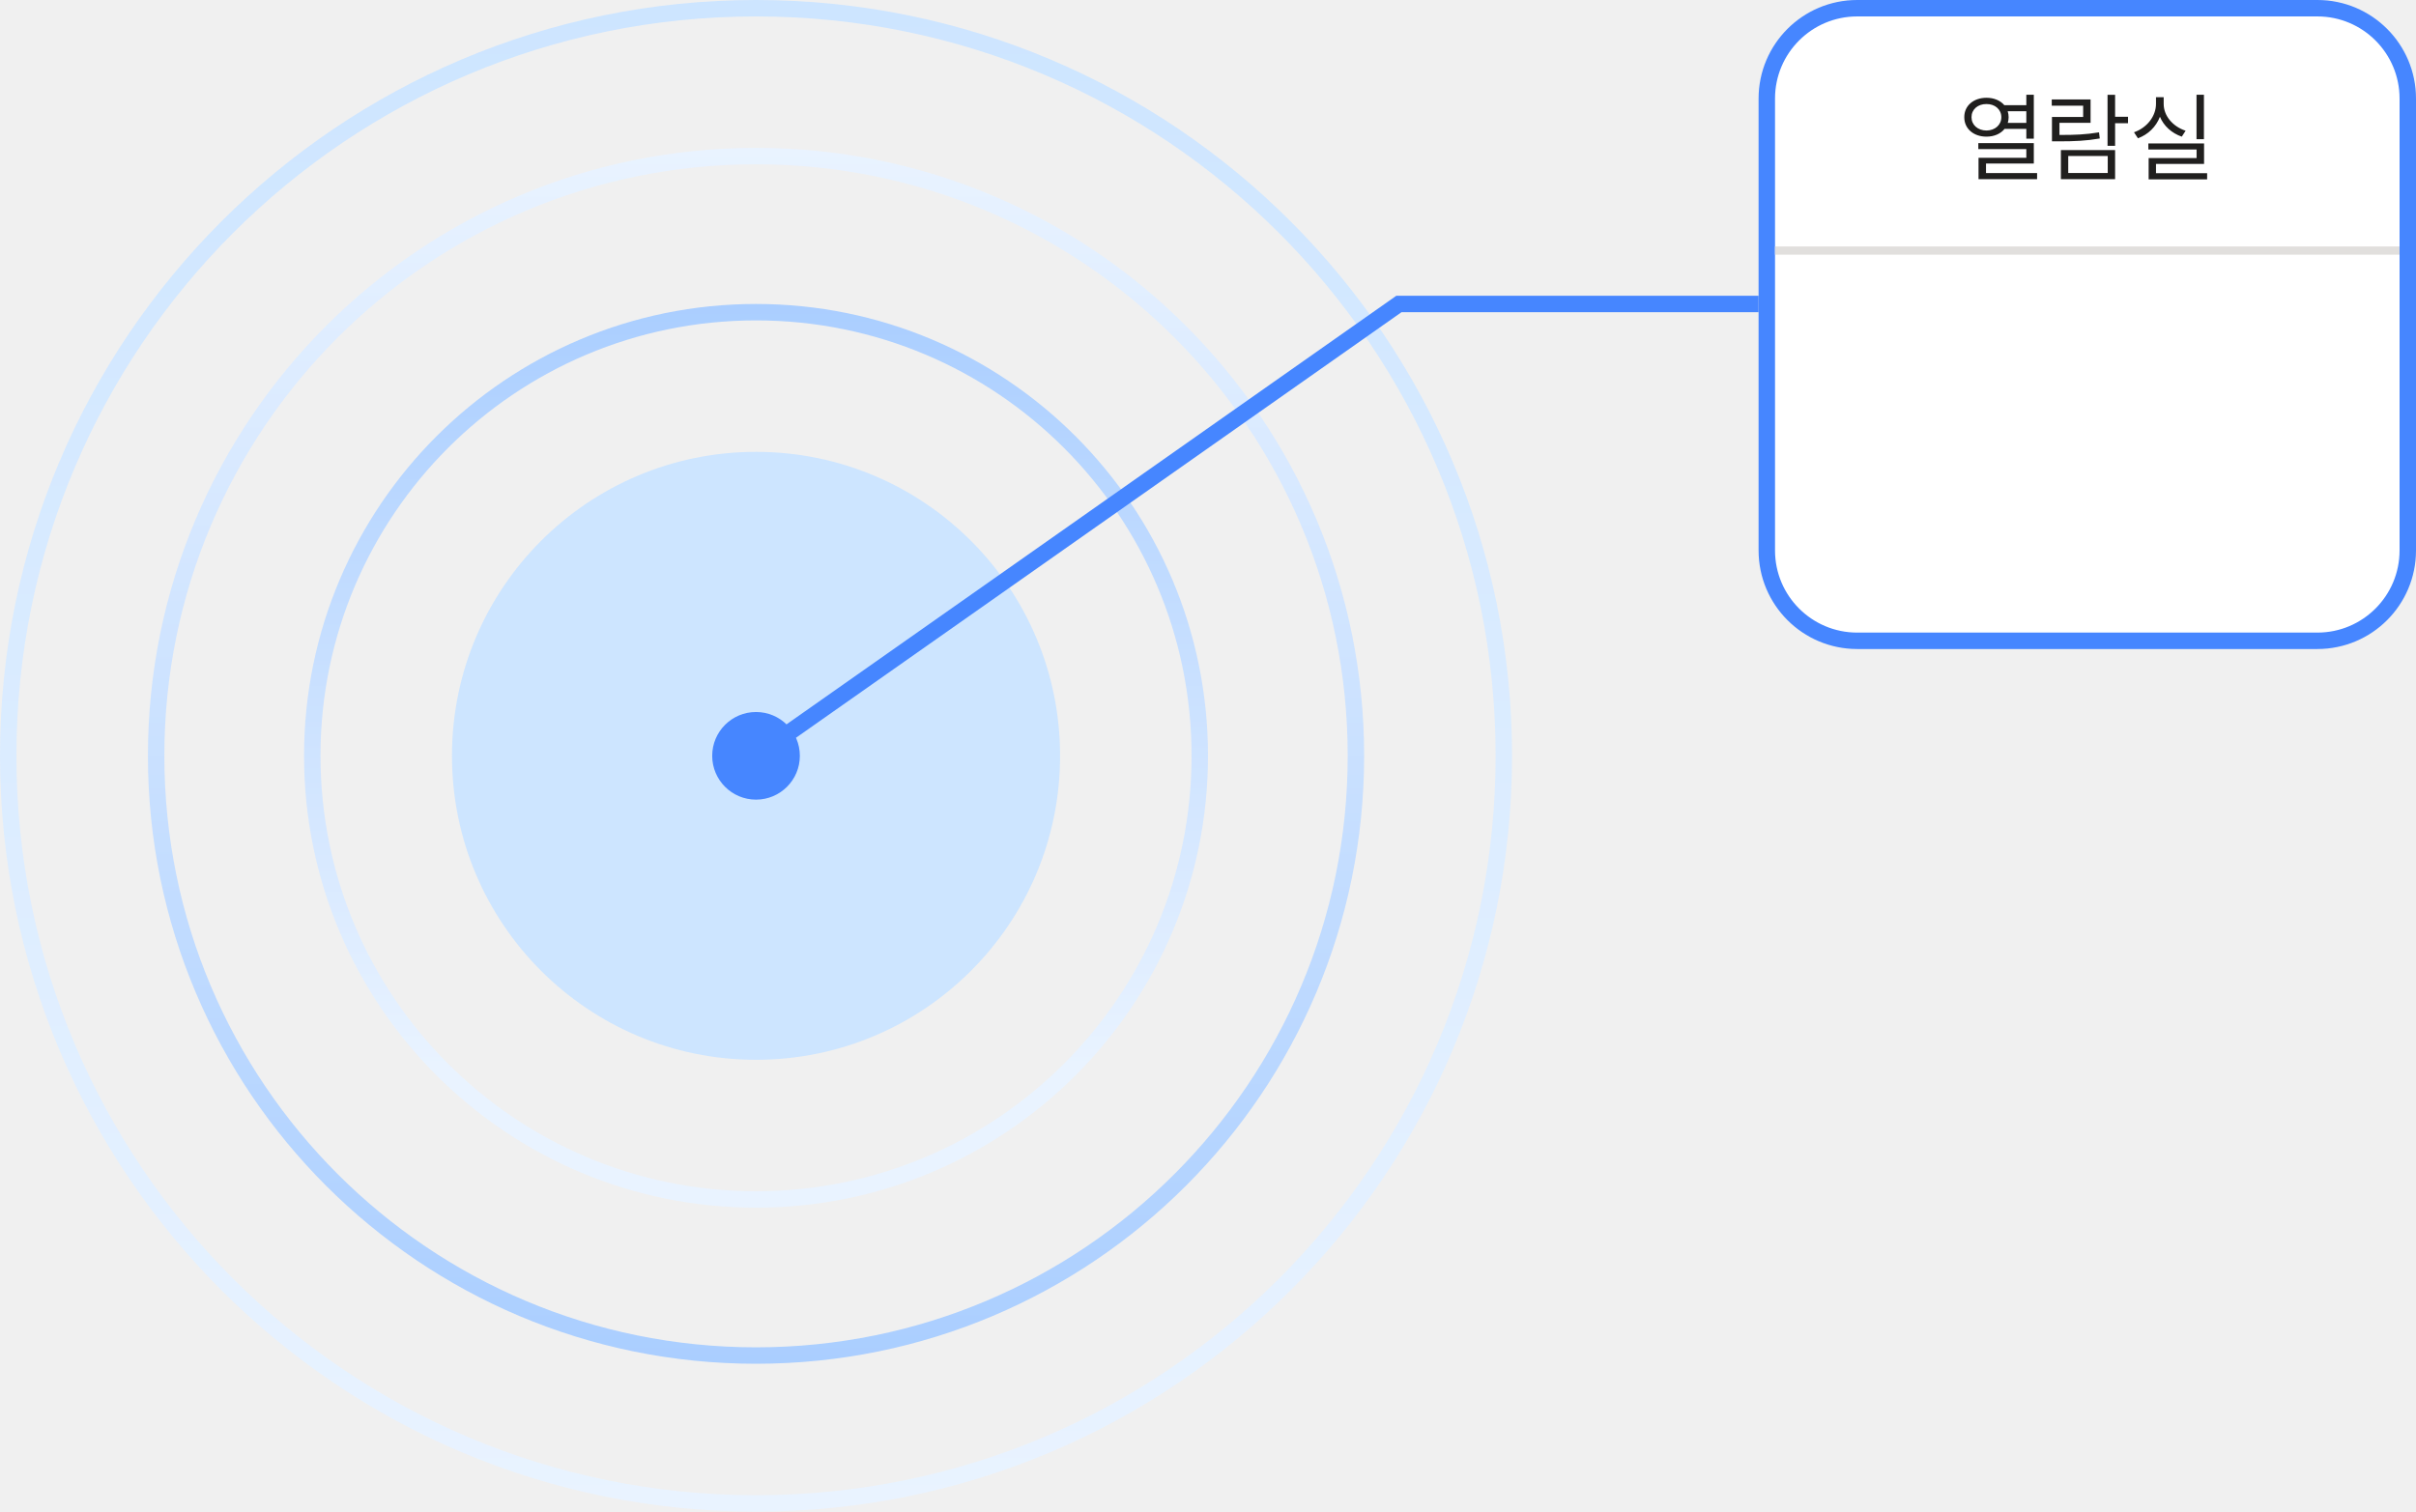
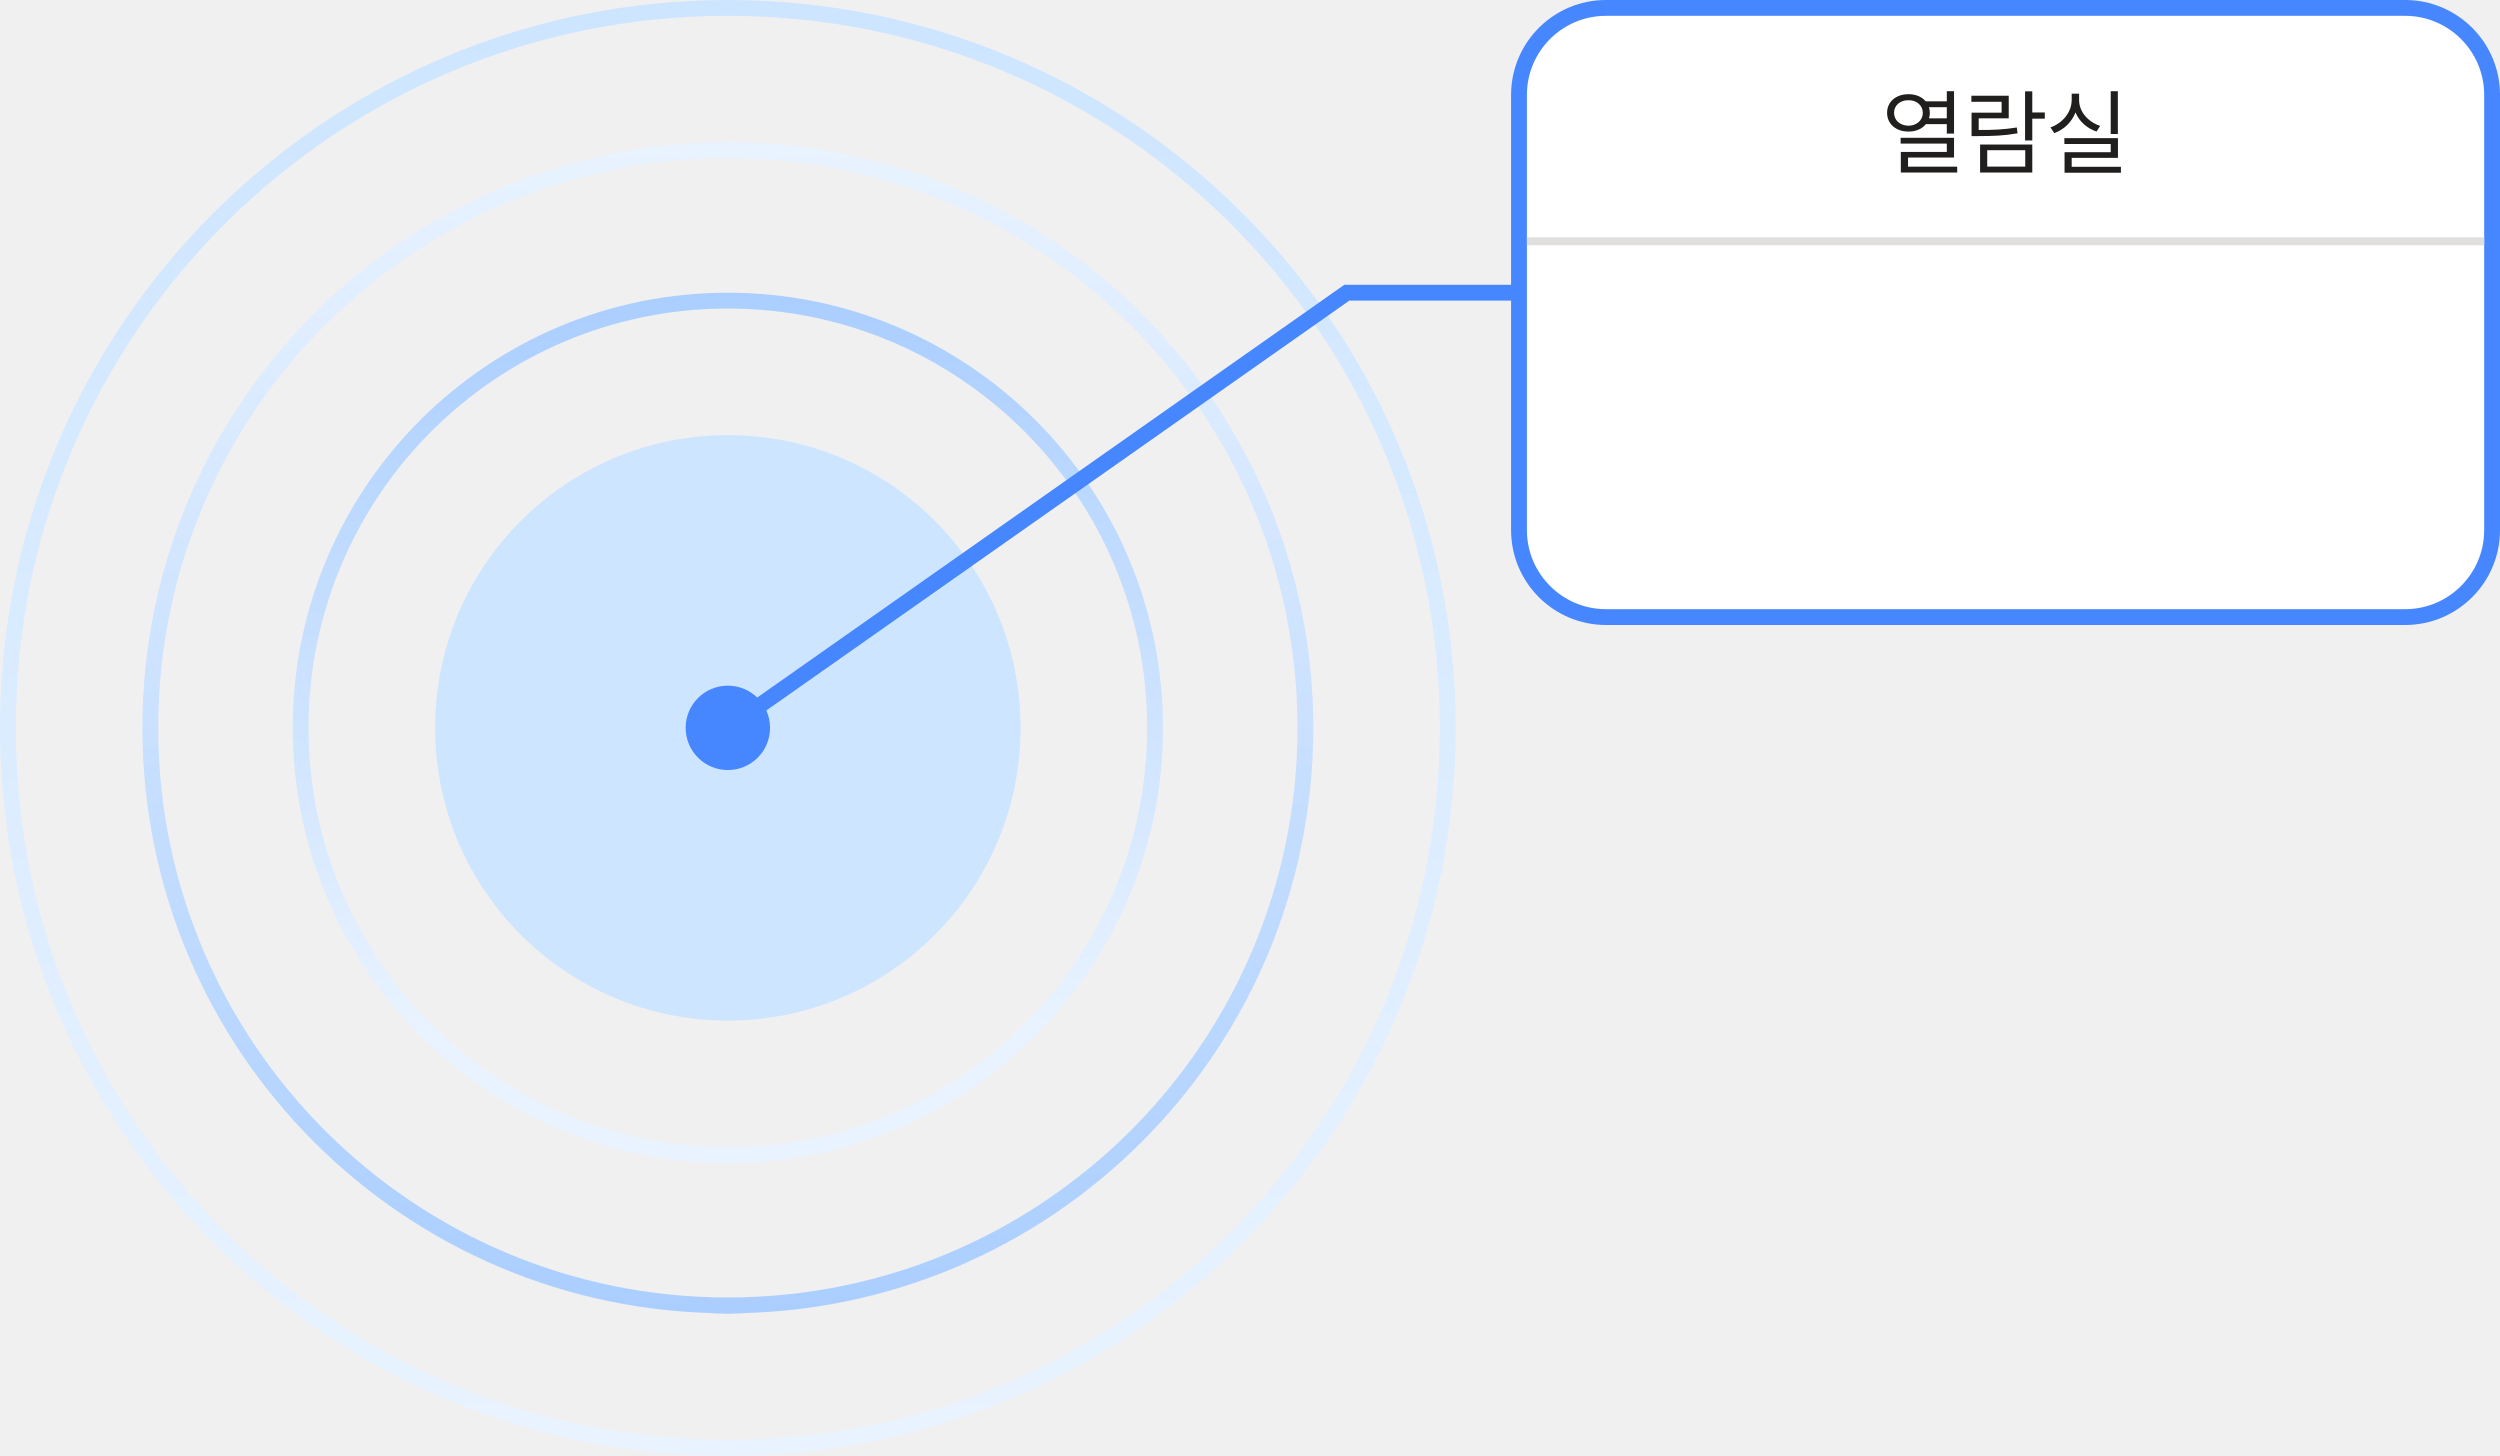
- <svg xmlns="http://www.w3.org/2000/svg" width="294" height="184" viewBox="0 0 294 184" fill="none">
-   <circle cx="92" cy="92" r="54" stroke="url(#paint0_linear_4991_17953)" stroke-width="2" />
+ <svg xmlns="http://www.w3.org/2000/svg" width="316" height="184" viewBox="0 0 316 184" fill="none">
+   <circle cx="92" cy="92" r="54" stroke="url(#paint0_linear_5676_1304)" stroke-width="2" />
  <circle cx="92" cy="92" r="37" fill="#CDE5FF" />
-   <circle cx="92" cy="92" r="91" stroke="url(#paint1_linear_4991_17953)" stroke-width="2" />
-   <path d="M19 92C19 51.683 51.683 19 92 19C132.317 19 165 51.683 165 92C165 132.317 132.317 165 92 165C51.683 165 19 132.317 19 92Z" stroke="url(#paint2_linear_4991_17953)" stroke-width="2" />
-   <rect x="215" y="1" width="78" height="77" rx="11" fill="white" />
-   <rect x="215" y="1" width="78" height="77" rx="11" stroke="#4686FF" stroke-width="2" />
-   <path d="M241.733 11.901C242.653 11.901 243.424 12.236 243.905 12.804H246.581V11.536H247.493V16.881H246.581V15.688H243.934C243.461 16.28 242.674 16.633 241.733 16.633C240.167 16.633 239.023 15.671 239.032 14.262C239.023 12.862 240.167 11.901 241.733 11.901ZM239.91 14.262C239.91 15.207 240.673 15.879 241.733 15.887C242.769 15.879 243.54 15.207 243.54 14.262C243.54 13.326 242.769 12.655 241.733 12.663C240.673 12.655 239.91 13.326 239.91 14.262ZM240.739 18.149V17.42H247.493V19.906H241.675V21.066H247.891V21.812H240.764V19.21H246.581V18.149H240.739ZM244.315 13.541C244.385 13.765 244.427 14.005 244.427 14.262C244.427 14.511 244.389 14.743 244.323 14.959H246.581V13.541H244.315ZM257.384 11.544V14.213H258.958V15H257.384V17.751H256.464V11.544H257.384ZM249.676 12.862V12.108H254.4V14.95H250.613V16.425C252.461 16.434 253.799 16.38 255.428 16.11L255.519 16.856C253.845 17.146 252.453 17.204 250.513 17.204H249.701V14.238H253.497V12.862H249.676ZM250.787 21.812V18.265H257.384V21.812H250.787ZM251.682 21.058H256.488V18.986H251.682V21.058ZM268.194 11.536V16.939H267.291V11.536H268.194ZM259.683 16.102C261.249 15.555 262.36 14.163 262.36 12.638V11.834H263.296V12.638C263.288 14.105 264.415 15.406 265.965 15.912L265.5 16.633C264.278 16.214 263.308 15.34 262.84 14.213C262.376 15.427 261.398 16.384 260.163 16.831L259.683 16.102ZM261.431 18.199V17.461H268.21V19.956H262.36V21.083H268.583V21.837H261.465V19.243H267.299V18.199H261.431Z" fill="#201F1E" />
-   <rect x="216" y="30" width="76" height="1" fill="#E1DFDD" />
-   <path d="M170.233 37V36H169.917L169.658 36.182L170.233 37ZM86.667 92C86.667 94.945 89.055 97.333 92 97.333C94.945 97.333 97.333 94.945 97.333 92C97.333 89.055 94.945 86.667 92 86.667C89.055 86.667 86.667 89.055 86.667 92ZM214 36H170.233V38H214V36ZM169.658 36.182L91.425 91.182L92.575 92.818L170.808 37.818L169.658 36.182Z" fill="#4686FF" />
+   <circle cx="92" cy="92" r="91" stroke="url(#paint1_linear_5676_1304)" stroke-width="2" />
+   <path d="M19 92C19 51.683 51.683 19 92 19C132.317 19 165 51.683 165 92C165 132.317 132.317 165 92 165C51.683 165 19 132.317 19 92Z" stroke="url(#paint2_linear_5676_1304)" stroke-width="2" />
+   <rect x="192" y="1" width="123" height="77" rx="11" fill="white" />
+   <rect x="192" y="1" width="123" height="77" rx="11" stroke="#4686FF" stroke-width="2" />
+   <path d="M241.236 11.906C242.156 11.9 242.93 12.24 243.41 12.809H246.076V11.531H246.99V16.887H246.076V15.691H243.434C242.959 16.283 242.174 16.635 241.236 16.629C239.666 16.635 238.523 15.674 238.529 14.262C238.523 12.861 239.666 11.9 241.236 11.906ZM239.408 14.262C239.408 15.205 240.17 15.879 241.236 15.891C242.268 15.879 243.041 15.205 243.041 14.262C243.041 13.324 242.268 12.656 241.236 12.668C240.17 12.656 239.408 13.324 239.408 14.262ZM240.24 18.152V17.414H246.99V19.91H241.178V21.07H247.389V21.809H240.264V19.207H246.076V18.152H240.24ZM243.82 13.547C243.891 13.77 243.932 14.01 243.932 14.262C243.932 14.508 243.896 14.736 243.826 14.953H246.076V13.547H243.82ZM256.881 11.543V14.215H258.463V15H256.881V17.754H255.967V11.543H256.881ZM249.182 12.867V12.105H253.904V14.953H250.107V16.43C251.959 16.436 253.301 16.377 254.924 16.113L255.018 16.852C253.348 17.145 251.953 17.203 250.014 17.203H249.205V14.238H253.002V12.867H249.182ZM250.283 21.809V18.27H256.881V21.809H250.283ZM251.186 21.059H255.99V18.984H251.186V21.059ZM267.697 11.531V16.934H266.795V11.531H267.697ZM259.178 16.102C260.748 15.557 261.861 14.162 261.861 12.633V11.836H262.799V12.633C262.787 14.104 263.912 15.404 265.459 15.914L265.002 16.629C263.777 16.213 262.811 15.34 262.342 14.215C261.873 15.428 260.895 16.383 259.658 16.828L259.178 16.102ZM260.936 18.199V17.461H267.709V19.957H261.861V21.082H268.084V21.832H260.959V19.242H266.795V18.199H260.936Z" fill="#201F1E" />
+   <rect x="193" y="30" width="121" height="1" fill="#E1DFDD" />
+   <path d="M170.233 37V36H169.917L169.658 36.182L170.233 37ZM86.667 92C86.667 94.945 89.055 97.333 92 97.333C94.945 97.333 97.333 94.945 97.333 92C97.333 89.055 94.945 86.667 92 86.667C89.055 86.667 86.667 89.055 86.667 92ZM192.5 36H170.233V38H192.5V36ZM169.658 36.182L91.425 91.182L92.575 92.818L170.808 37.818L169.658 36.182Z" fill="#4686FF" />
  <defs>
-     <linearGradient id="paint0_linear_4991_17953" x1="92" y1="37" x2="92" y2="129.889" gradientUnits="userSpaceOnUse">
+     <linearGradient id="paint0_linear_5676_1304" x1="92" y1="37" x2="92" y2="129.889" gradientUnits="userSpaceOnUse">
      <stop stop-color="#AACEFF" />
      <stop offset="1" stop-color="#E9F3FF" />
    </linearGradient>
-     <linearGradient id="paint1_linear_4991_17953" x1="92" y1="0" x2="92" y2="184" gradientUnits="userSpaceOnUse">
+     <linearGradient id="paint1_linear_5676_1304" x1="92" y1="0" x2="92" y2="184" gradientUnits="userSpaceOnUse">
      <stop stop-color="#CDE5FF" />
      <stop offset="1" stop-color="#E9F3FF" />
    </linearGradient>
-     <linearGradient id="paint2_linear_4991_17953" x1="92" y1="166" x2="92" y2="18" gradientUnits="userSpaceOnUse">
+     <linearGradient id="paint2_linear_5676_1304" x1="92" y1="166" x2="92" y2="18" gradientUnits="userSpaceOnUse">
      <stop stop-color="#4686FF" />
      <stop offset="0" stop-color="#AACEFF" />
      <stop offset="1" stop-color="#E9F3FF" />
    </linearGradient>
  </defs>
</svg>
